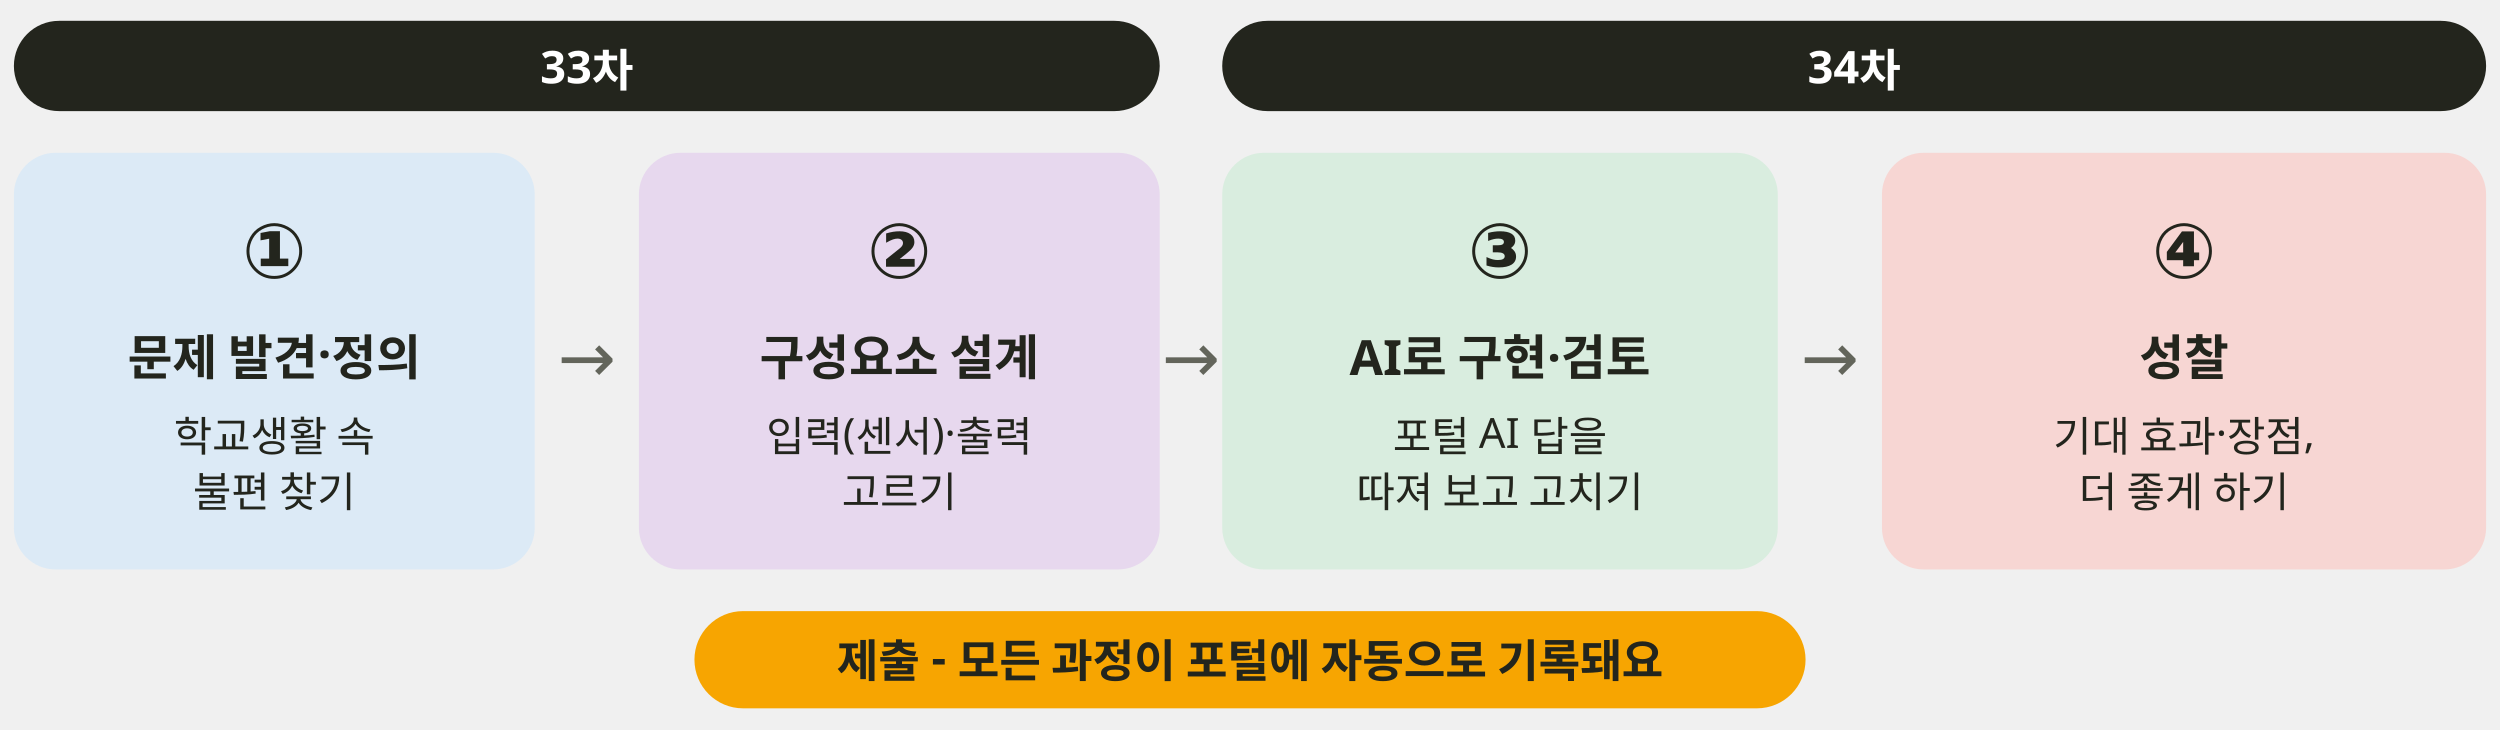
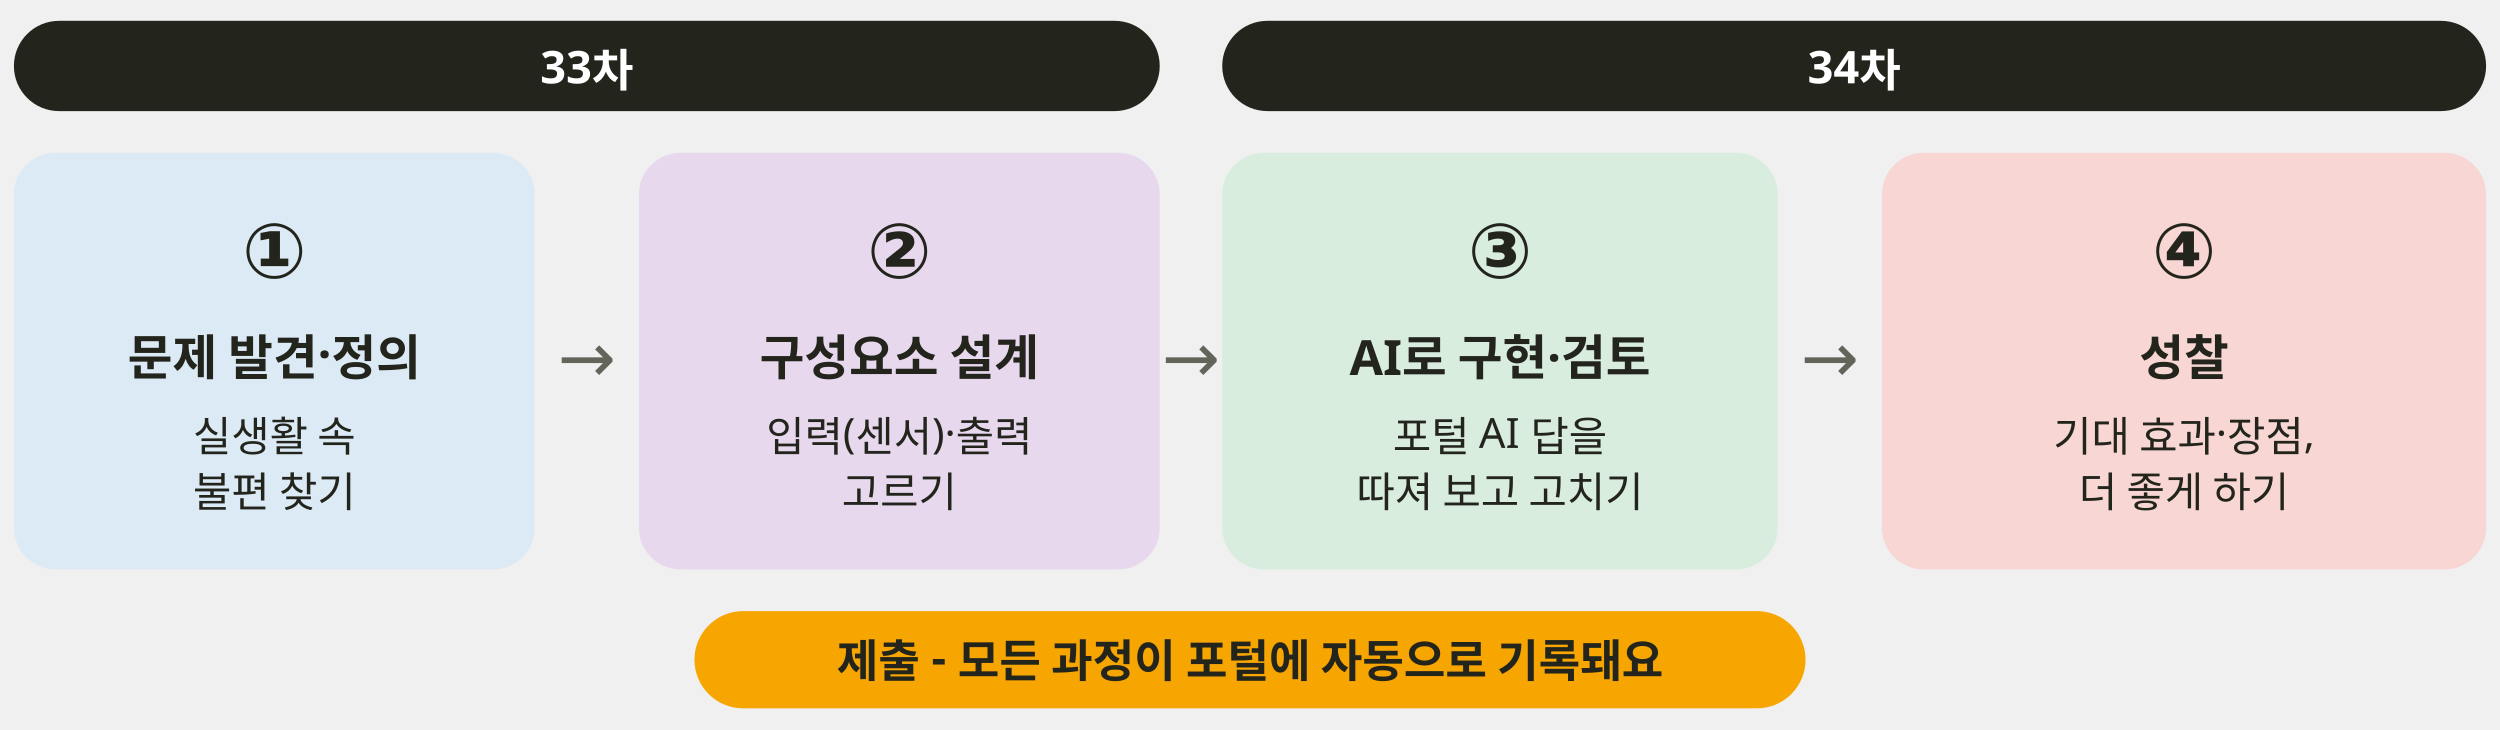
<svg xmlns="http://www.w3.org/2000/svg" viewBox="0 0 720 210" font-family="'Noto Sans KR','Malgun Gothic','Apple SD Gothic Neo',sans-serif">
  <rect x="4" y="6" width="330" height="26" rx="13" fill="#23251d" />
  <text x="169" y="24" text-anchor="middle" font-size="13" font-weight="700" fill="#ffffff">33차</text>
  <rect x="352" y="6" width="364" height="26" rx="13" fill="#23251d" />
  <text x="534" y="24" text-anchor="middle" font-size="13" font-weight="700" fill="#ffffff">34차</text>
  <rect x="4" y="44" width="150" height="120" rx="12" fill="#dceaf6" />
  <text x="79" y="80" text-anchor="middle" font-size="22" font-weight="700" fill="#23251d">①</text>
  <text x="79" y="108" text-anchor="middle" font-size="14" font-weight="700" fill="#23251d">문제 발견·정의</text>
-   <text x="79" y="130" text-anchor="middle" font-size="12" fill="#23251d">학교생활 속</text>
+   <text x="79" y="130" text-anchor="middle" font-size="12" fill="#23251d">실생활 속</text>
  <text x="79" y="146" text-anchor="middle" font-size="12" fill="#23251d">불편 찾기</text>
  <rect x="184" y="44" width="150" height="120" rx="12" fill="#e7d8ee" />
  <text x="259" y="80" text-anchor="middle" font-size="22" font-weight="700" fill="#23251d">②</text>
  <text x="259" y="108" text-anchor="middle" font-size="14" font-weight="700" fill="#23251d">구성요소 설계</text>
  <text x="259" y="130" text-anchor="middle" font-size="12" fill="#23251d">입력(센서)·출력</text>
  <text x="259" y="146" text-anchor="middle" font-size="12" fill="#23251d">고르기</text>
  <rect x="352" y="44" width="160" height="120" rx="12" fill="#d9eddf" />
  <text x="432" y="80" text-anchor="middle" font-size="22" font-weight="700" fill="#23251d">③</text>
  <text x="432" y="108" text-anchor="middle" font-size="14" font-weight="700" fill="#23251d">AI로 구현·검토</text>
  <text x="432" y="130" text-anchor="middle" font-size="12" fill="#23251d">포털 AI 답을</text>
  <text x="432" y="146" text-anchor="middle" font-size="12" fill="#23251d">따져 보고 고치기</text>
  <rect x="542" y="44" width="174" height="120" rx="12" fill="#f7d6d3" />
  <text x="629" y="80" text-anchor="middle" font-size="22" font-weight="700" fill="#23251d">④</text>
  <text x="629" y="108" text-anchor="middle" font-size="14" font-weight="700" fill="#23251d">성찰</text>
  <text x="629" y="130" text-anchor="middle" font-size="12" fill="#23251d">기대 효과·장점,</text>
  <text x="629" y="146" text-anchor="middle" font-size="12" fill="#23251d">더 좋게 하기</text>
  <g fill="#63655b" font-size="20" text-anchor="middle">
    <text x="169" y="110">→</text>
    <text x="343" y="110">→</text>
    <text x="527" y="110">→</text>
  </g>
  <rect x="200" y="176" width="320" height="28" rx="14" fill="#f7a501" />
  <text x="360" y="195" text-anchor="middle" font-size="13" font-weight="700" fill="#23251d">제출 - 모든 과정이 포털에 자동으로 기록돼요</text>
</svg>
